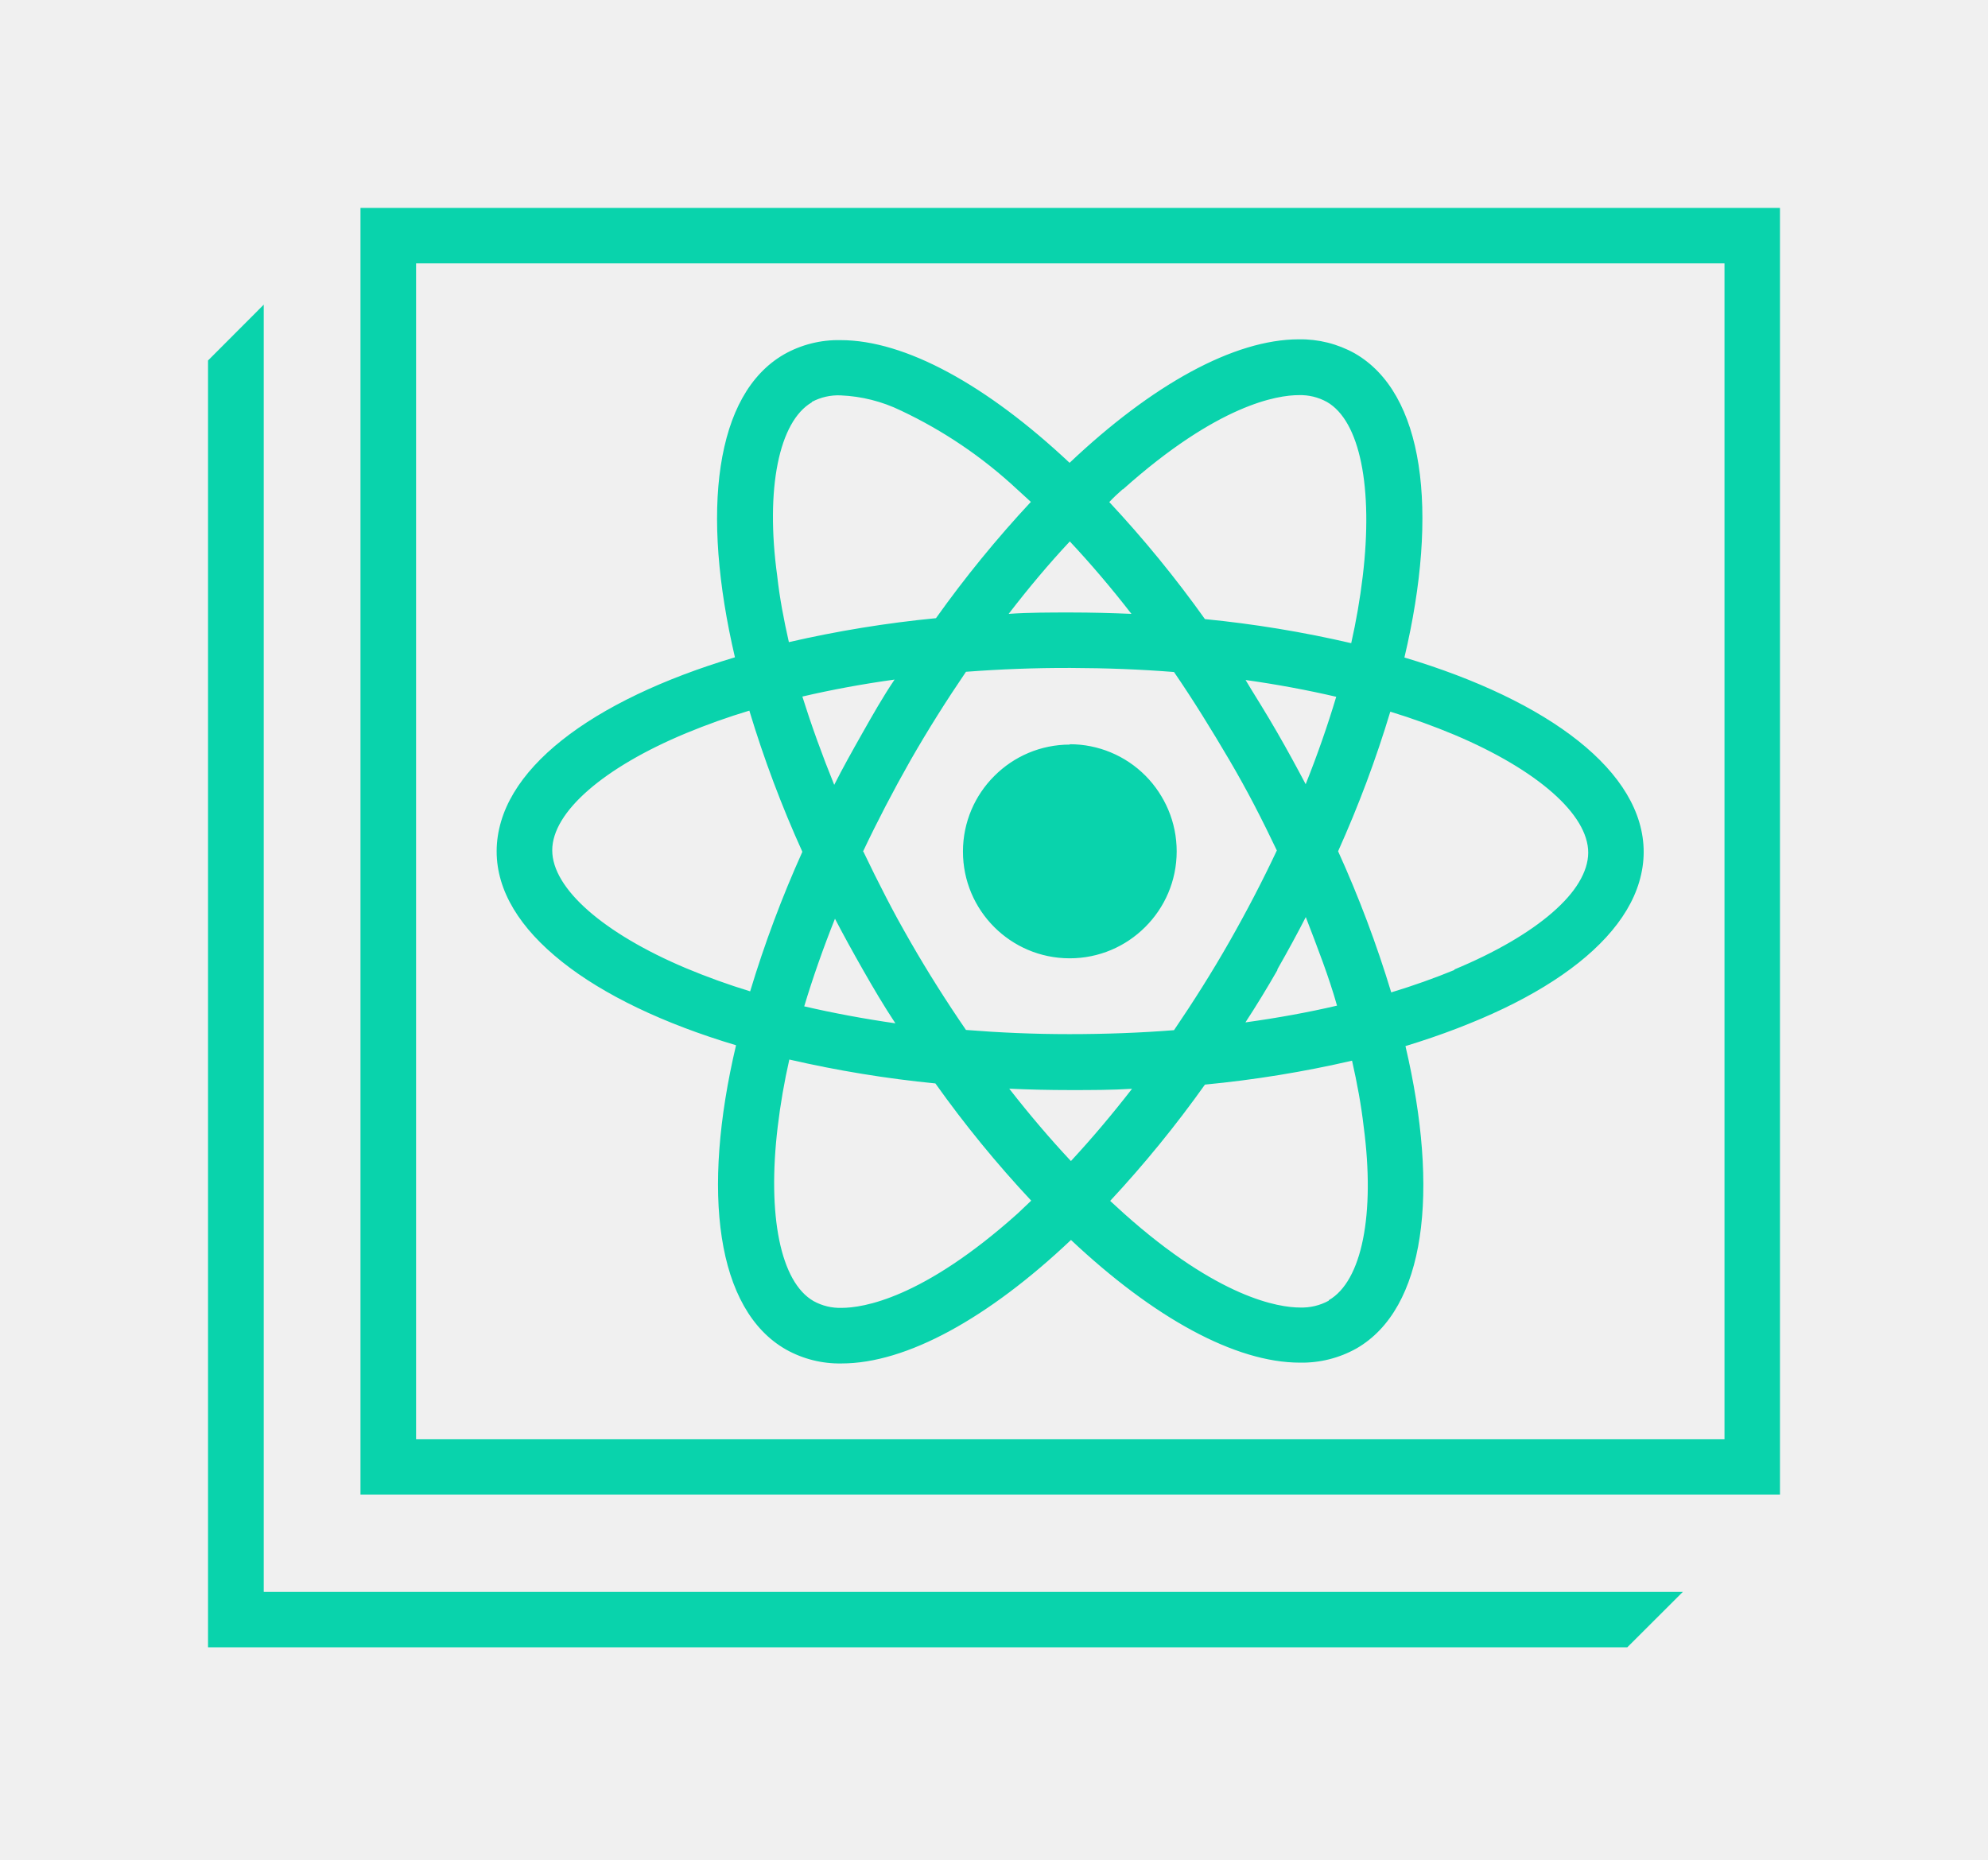
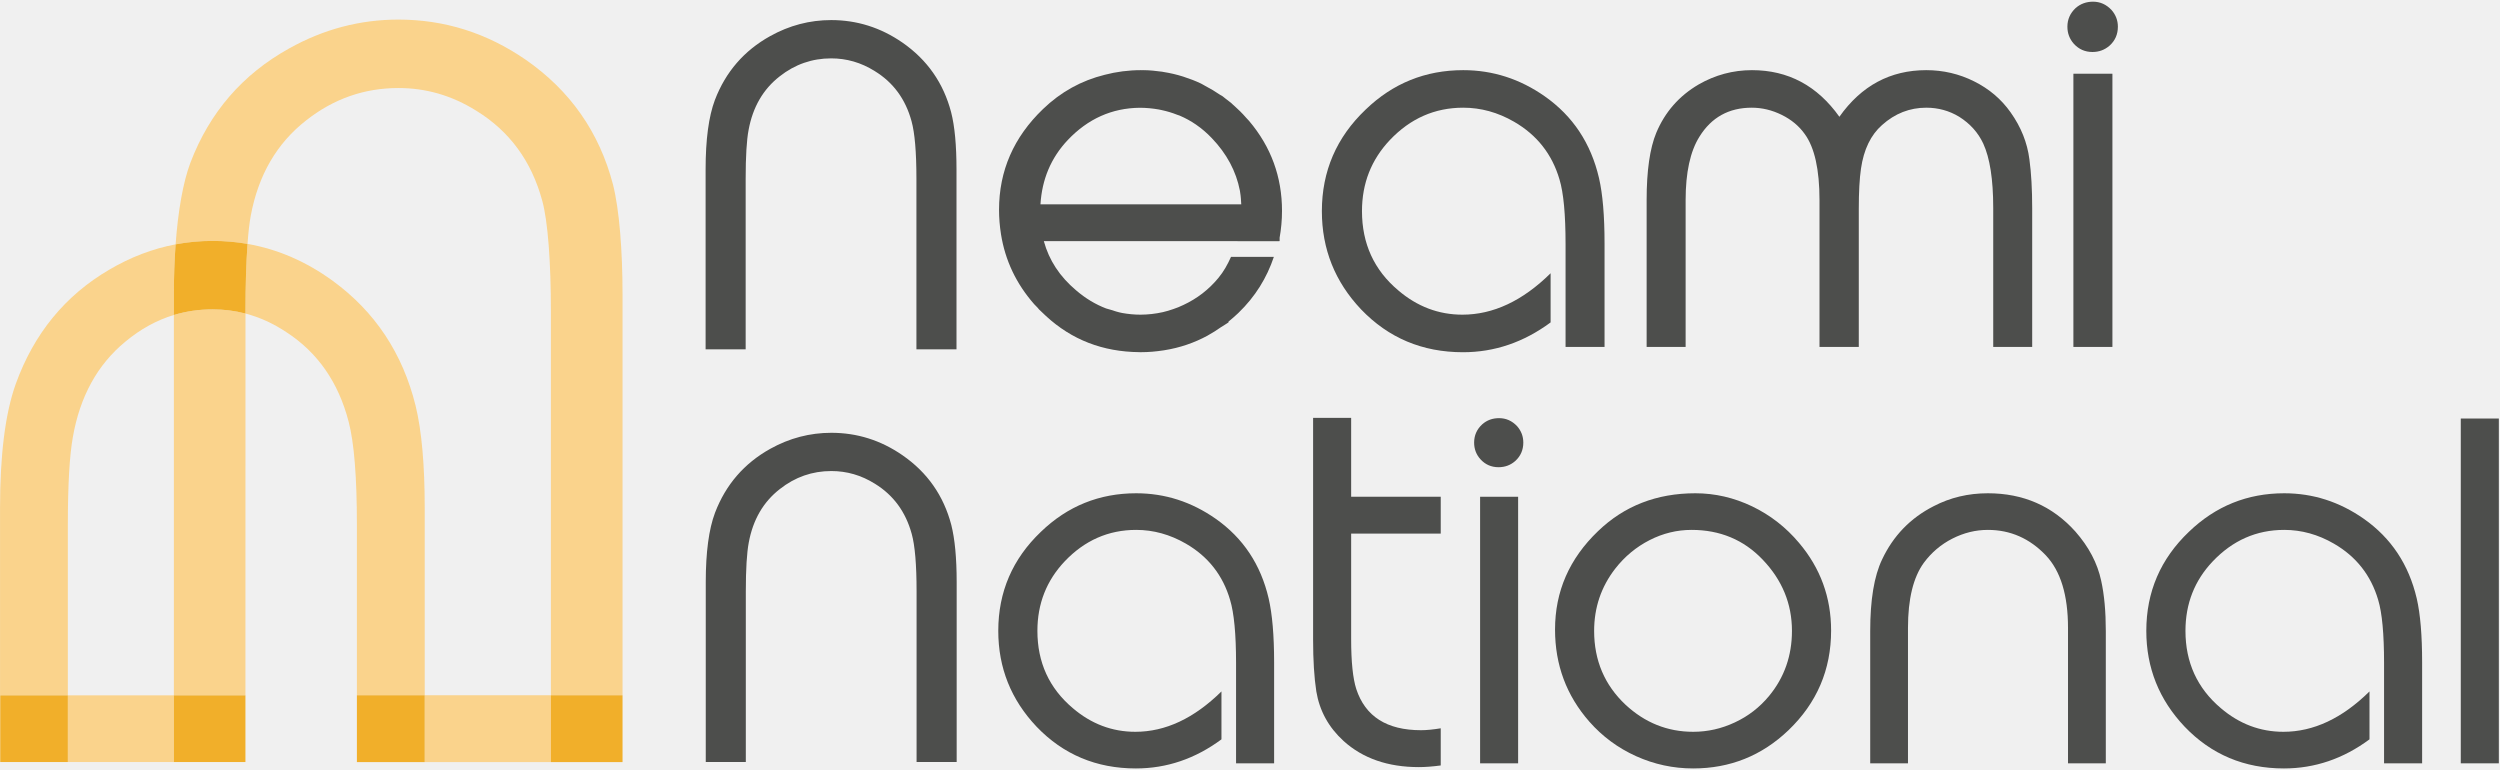
- <svg xmlns="http://www.w3.org/2000/svg" viewBox="0 0 170.96 159.93">
+ <svg xmlns="http://www.w3.org/2000/svg" xmlns:xlink="http://www.w3.org/1999/xlink" class="brand-logo" data-v-0ecae711="" style="width:260px;height:80px" version="1.1" viewBox="0 0 260 80">
  <defs>
-     <style>.cls-1{fill:#09d3ac;}</style>
+     <polygon points="0.024 46.969 0.024 0.019 44.171 0.019 44.171 46.969">
+         </polygon>
+     <polygon points="0.024 46.969 0.024 0.019 44.171 0.019 44.171 46.969">
+         </polygon>
  </defs>
-   <path class="cls-1" d="M141.35,73.27c0-6.89-8.11-13-20.58-16.73,3-12.67,1.69-22.75-4.28-26.16a9.55,9.55,0,0,0-4.79-1.2c-5.57,0-12.61,3.89-19.72,10.62-7.11-6.68-14.13-10.55-19.69-10.55a9.46,9.46,0,0,0-4.86,1.22c-5.94,3.42-7.17,13.44-4.21,26.05-12.41,3.71-20.48,9.77-20.5,16.63s8.12,13,20.59,16.72c-3,12.68-1.7,22.75,4.28,26.16a9.41,9.41,0,0,0,4.78,1.2c5.58,0,12.62-3.89,19.73-10.62,7.1,6.68,14.12,10.55,19.69,10.55a9.59,9.59,0,0,0,4.86-1.22c5.94-3.42,7.16-13.44,4.21-26C133.27,86.18,141.34,80.12,141.35,73.27ZM96.56,42.06c8.19-7.33,13.31-8.12,15.13-8.12h0a4.71,4.71,0,0,1,2.42.58c2.86,1.63,4,7.38,3.09,15a56.73,56.73,0,0,1-1,5.79,97.7,97.7,0,0,0-12.58-2.07,98.47,98.47,0,0,0-8.24-10.08C95.75,42.79,96.15,42.42,96.56,42.06ZM71.77,78.94c.78,1.5,1.61,3,2.47,4.51S76,86.49,77,88c-2.71-.39-5.34-.88-7.84-1.46C69.86,84,70.75,81.5,71.77,78.94ZM69,59.9c2.53-.59,5.18-1.08,7.93-1.46-1,1.48-1.86,3-2.76,4.59s-1.69,3-2.46,4.52Q70.18,63.65,69,59.9Zm5.21,13.34q1.86-3.93,4.09-7.86c1.5-2.62,3.11-5.17,4.77-7.61,2.91-.22,5.91-.34,9-.33s6,.12,8.89.35c1.66,2.42,3.25,5,4.75,7.55s2.88,5.22,4.12,7.83c-1.23,2.62-2.6,5.25-4.08,7.85s-3.11,5.18-4.77,7.62c-2.91.23-5.91.34-9,.34s-6-.13-8.89-.36c-1.66-2.42-3.26-4.94-4.76-7.55S75.5,75.85,74.25,73.24Zm32.86-14.77c2.72.38,5.35.87,7.84,1.45-.74,2.47-1.62,5-2.64,7.55-.79-1.5-1.61-3-2.48-4.51S108,59.93,107.11,58.47Zm2.76,24.92q1.29-2.27,2.46-4.53c1,2.6,2,5.16,2.7,7.66-2.52.59-5.17,1.07-7.92,1.45Q108.52,85.75,109.87,83.39ZM92,46.56c1.8,1.92,3.57,4,5.3,6.23-1.71-.07-3.46-.12-5.23-.12s-3.58,0-5.33.12C88.45,50.57,90.2,48.48,92,46.56Zm-22.18-12A4.82,4.82,0,0,1,72.29,34a13.11,13.11,0,0,1,5.19,1.31,39.07,39.07,0,0,1,10,6.78l1.17,1.07a98.49,98.49,0,0,0-8.16,10,98.88,98.88,0,0,0-12.65,2.06c-.44-1.94-.8-3.84-1-5.67C65.8,42,67,36.24,69.81,34.6ZM64.53,85.26a58.75,58.75,0,0,1-5.54-2c-7.1-3-11.5-6.85-11.5-10.14S51.91,66,59,63.05a57.63,57.63,0,0,1,5.44-1.94A97.93,97.93,0,0,0,69,73.25,98.72,98.72,0,0,0,64.53,85.26Zm23,19.1c-8.19,7.33-13.31,8.11-15.14,8.11a4.69,4.69,0,0,1-2.42-.58c-2.86-1.63-4-7.38-3.09-15a56.07,56.07,0,0,1,1-5.78,99.51,99.51,0,0,0,12.58,2.06,97.17,97.17,0,0,0,8.24,10.08Zm4.57-4.51c-1.8-1.92-3.57-4-5.31-6.23,1.72.08,3.47.12,5.24.12s3.58,0,5.33-.11C95.63,95.85,93.87,97.93,92.09,99.85Zm22.18,12a4.82,4.82,0,0,1-2.48.59c-1.82,0-7-.8-15.16-8.1l-1.17-1.07a98.44,98.44,0,0,0,8.15-10,97,97,0,0,0,12.66-2.06c.44,1.94.79,3.84,1,5.67C118.27,104.42,117.12,110.18,114.27,111.81Zm10.8-28.44c-1.71.7-3.52,1.35-5.44,1.93a98.54,98.54,0,0,0-4.57-12.14,98.1,98.1,0,0,0,4.49-12,58.75,58.75,0,0,1,5.54,2c7.09,3,11.5,6.85,11.49,10.14S132.17,80.42,125.07,83.37ZM92,82.39a9.18,9.18,0,1,0-9.17-9.19A9.17,9.17,0,0,0,92,82.39ZM31,17.88V128.53H153.07V17.88ZM148.3,123.77H35.78V22.65H148.3Zm-85-33.9c-3,12.68-1.7,22.75,4.28,26.16a9.41,9.41,0,0,0,4.78,1.2c5.58,0,12.62-3.89,19.73-10.62,7.1,6.68,14.12,10.55,19.69,10.55a9.59,9.59,0,0,0,4.86-1.22c5.94-3.42,7.16-13.44,4.21-26,12.41-3.72,20.48-9.78,20.49-16.63s-8.11-13-20.58-16.73c3-12.67,1.69-22.75-4.28-26.16a9.55,9.55,0,0,0-4.79-1.2c-5.57,0-12.61,3.89-19.72,10.62-7.11-6.68-14.13-10.55-19.69-10.55a9.46,9.46,0,0,0-4.86,1.22c-5.94,3.42-7.17,13.44-4.21,26.05-12.41,3.71-20.48,9.77-20.5,16.63S50.84,86.13,63.31,89.87Zm24.21,14.49c-8.19,7.33-13.31,8.11-15.14,8.11a4.69,4.69,0,0,1-2.42-.58c-2.86-1.63-4-7.38-3.09-15a56.07,56.07,0,0,1,1-5.78,99.51,99.51,0,0,0,12.58,2.06,97.17,97.17,0,0,0,8.24,10.08Zm24.79-36.89c-.79-1.5-1.61-3-2.48-4.51s-1.8-3-2.72-4.49c2.72.38,5.35.87,7.84,1.45C114.21,62.39,113.33,64.92,112.31,67.47Zm2.72,19c-2.52.59-5.17,1.07-7.92,1.45q1.41-2.22,2.76-4.58t2.46-4.53C113.37,81.46,114.28,84,115,86.52Zm-5.21-13.35c-1.23,2.62-2.6,5.25-4.08,7.85s-3.11,5.18-4.77,7.62c-2.91.23-5.91.34-9,.34s-6-.13-8.89-.36c-1.66-2.42-3.26-4.94-4.76-7.55s-2.87-5.22-4.12-7.83q1.86-3.93,4.09-7.86c1.5-2.62,3.11-5.17,4.77-7.61,2.91-.22,5.91-.34,9-.33s6,.12,8.89.35c1.66,2.42,3.25,5,4.75,7.55S108.58,70.56,109.82,73.17ZM77,88c-2.71-.39-5.34-.88-7.84-1.46.74-2.46,1.63-5,2.65-7.55.78,1.5,1.61,3,2.47,4.51S76,86.49,77,88ZM74.21,63c-.87,1.5-1.69,3-2.46,4.52Q70.18,63.65,69,59.9c2.53-.59,5.18-1.08,7.93-1.46C76,59.92,75.11,61.45,74.21,63ZM92.09,99.85c-1.8-1.92-3.57-4-5.31-6.23,1.72.08,3.47.12,5.24.12s3.58,0,5.33-.11C95.63,95.85,93.87,97.93,92.09,99.85Zm22.18,12a4.82,4.82,0,0,1-2.48.59c-1.82,0-7-.8-15.16-8.1l-1.17-1.07a98.44,98.44,0,0,0,8.15-10,97,97,0,0,0,12.66-2.06c.44,1.94.79,3.84,1,5.67C118.27,104.42,117.12,110.18,114.27,111.81Zm5.28-50.66a58.75,58.75,0,0,1,5.54,2c7.09,3,11.5,6.85,11.49,10.14s-4.41,7.16-11.51,10.11c-1.71.7-3.52,1.35-5.44,1.93a98.54,98.54,0,0,0-4.57-12.14A98.1,98.1,0,0,0,119.55,61.15Zm-23-19.09c8.19-7.33,13.31-8.12,15.13-8.12h0a4.71,4.71,0,0,1,2.42.58c2.86,1.63,4,7.38,3.09,15a56.73,56.73,0,0,1-1,5.79,97.7,97.7,0,0,0-12.58-2.07,98.47,98.47,0,0,0-8.24-10.08C95.75,42.79,96.15,42.42,96.56,42.06ZM92,46.56c1.8,1.92,3.57,4,5.3,6.23-1.71-.07-3.46-.12-5.23-.12s-3.58,0-5.33.12C88.45,50.57,90.2,48.48,92,46.56Zm-22.18-12A4.82,4.82,0,0,1,72.29,34a13.11,13.11,0,0,1,5.19,1.31,39.07,39.07,0,0,1,10,6.78l1.17,1.07a98.49,98.49,0,0,0-8.16,10,98.88,98.88,0,0,0-12.65,2.06c-.44-1.94-.8-3.84-1-5.67C65.8,42,67,36.24,69.81,34.6ZM59,63.05a57.63,57.63,0,0,1,5.44-1.94A97.93,97.93,0,0,0,69,73.25a98.72,98.72,0,0,0-4.49,12,58.75,58.75,0,0,1-5.54-2c-7.1-3-11.5-6.85-11.5-10.14S51.91,66,59,63.05Zm33,1a9.18,9.18,0,1,0,9.17,9.19A9.17,9.17,0,0,0,92,64Zm0,0a9.18,9.18,0,1,0,9.17,9.19A9.17,9.17,0,0,0,92,64Zm0,0a9.18,9.18,0,1,0,9.17,9.19A9.17,9.17,0,0,0,92,64Zm49.35,9.24c0-6.89-8.11-13-20.58-16.73,3-12.67,1.69-22.75-4.28-26.16a9.55,9.55,0,0,0-4.79-1.2c-5.57,0-12.61,3.89-19.72,10.62-7.11-6.68-14.13-10.55-19.69-10.55a9.46,9.46,0,0,0-4.86,1.22c-5.94,3.42-7.17,13.44-4.21,26.05-12.41,3.71-20.48,9.77-20.5,16.63s8.12,13,20.59,16.72c-3,12.68-1.7,22.75,4.28,26.16a9.41,9.41,0,0,0,4.78,1.2c5.58,0,12.62-3.89,19.73-10.62,7.1,6.68,14.12,10.55,19.69,10.55a9.59,9.59,0,0,0,4.86-1.22c5.94-3.42,7.16-13.44,4.21-26C133.27,86.18,141.34,80.12,141.35,73.27ZM96.56,42.06c8.19-7.33,13.31-8.12,15.13-8.12h0a4.71,4.71,0,0,1,2.42.58c2.86,1.63,4,7.38,3.09,15a56.73,56.73,0,0,1-1,5.79,97.7,97.7,0,0,0-12.58-2.07,98.47,98.47,0,0,0-8.24-10.08C95.75,42.79,96.15,42.42,96.56,42.06ZM71.77,78.94c.78,1.5,1.61,3,2.47,4.51S76,86.49,77,88c-2.71-.39-5.34-.88-7.84-1.46C69.86,84,70.75,81.5,71.77,78.94ZM69,59.9c2.53-.59,5.18-1.08,7.93-1.46-1,1.48-1.86,3-2.76,4.59s-1.69,3-2.46,4.52Q70.18,63.65,69,59.9Zm5.21,13.34q1.86-3.93,4.09-7.86c1.5-2.62,3.11-5.17,4.77-7.61,2.91-.22,5.91-.34,9-.33s6,.12,8.89.35c1.66,2.42,3.25,5,4.75,7.55s2.88,5.22,4.12,7.83c-1.23,2.62-2.6,5.25-4.08,7.85s-3.11,5.18-4.77,7.62c-2.91.23-5.91.34-9,.34s-6-.13-8.89-.36c-1.66-2.42-3.26-4.94-4.76-7.55S75.5,75.85,74.25,73.24Zm32.86-14.77c2.72.38,5.35.87,7.84,1.45-.74,2.47-1.62,5-2.64,7.55-.79-1.5-1.61-3-2.48-4.51S108,59.93,107.11,58.47Zm2.76,24.92q1.29-2.27,2.46-4.53c1,2.6,2,5.16,2.7,7.66-2.52.59-5.17,1.07-7.92,1.45Q108.52,85.75,109.87,83.39ZM92,46.56c1.8,1.92,3.57,4,5.3,6.23-1.71-.07-3.46-.12-5.23-.12s-3.58,0-5.33.12C88.45,50.57,90.2,48.48,92,46.56Zm-22.18-12A4.82,4.82,0,0,1,72.29,34a13.11,13.11,0,0,1,5.19,1.31,39.07,39.07,0,0,1,10,6.78l1.17,1.07a98.49,98.49,0,0,0-8.16,10,98.88,98.88,0,0,0-12.65,2.06c-.44-1.94-.8-3.84-1-5.67C65.8,42,67,36.24,69.81,34.6ZM64.53,85.26a58.75,58.75,0,0,1-5.54-2c-7.1-3-11.5-6.85-11.5-10.14S51.91,66,59,63.05a57.63,57.63,0,0,1,5.44-1.94A97.93,97.93,0,0,0,69,73.25,98.72,98.72,0,0,0,64.53,85.26Zm23,19.1c-8.19,7.33-13.31,8.11-15.14,8.11a4.69,4.69,0,0,1-2.42-.58c-2.86-1.63-4-7.38-3.09-15a56.07,56.07,0,0,1,1-5.78,99.51,99.51,0,0,0,12.58,2.06,97.17,97.17,0,0,0,8.24,10.08Zm4.57-4.51c-1.8-1.92-3.57-4-5.31-6.23,1.72.08,3.47.12,5.24.12s3.58,0,5.33-.11C95.63,95.85,93.87,97.93,92.09,99.85Zm22.18,12a4.82,4.82,0,0,1-2.48.59c-1.82,0-7-.8-15.16-8.1l-1.17-1.07a98.44,98.44,0,0,0,8.15-10,97,97,0,0,0,12.66-2.06c.44,1.94.79,3.84,1,5.67C118.27,104.42,117.12,110.18,114.27,111.81Zm10.8-28.44c-1.71.7-3.52,1.35-5.44,1.93a98.54,98.54,0,0,0-4.57-12.14,98.1,98.1,0,0,0,4.49-12,58.75,58.75,0,0,1,5.54,2c7.09,3,11.5,6.85,11.49,10.14S132.17,80.42,125.07,83.37ZM92,82.39a9.18,9.18,0,1,0-9.17-9.19A9.17,9.17,0,0,0,92,82.39Zm-69.32,54.5V26.2L17.89,31V141.66H139.94l4.78-4.77Z" />
+   <g fill="none" fill-rule="evenodd" stroke="none" stroke-width="1">
+     <g>
+       <g>
+         <path d="M108.208,21.251 C108.365,18.683 109.283,16.425 111.053,14.558 C113.144,12.354 115.64,11.239 118.532,11.208 C119.212,11.208 119.87,11.275 120.499,11.384 C120.6,11.402 120.697,11.426 120.8,11.446 C121.361,11.565 121.902,11.725 122.421,11.934 C122.507,11.962 122.586,11.984 122.672,12.018 C123.277,12.275 123.852,12.59 124.397,12.966 L124.435,12.995 C124.995,13.379 125.524,13.84 126.019,14.357 C127.581,15.984 128.558,17.809 128.949,19.83 C128.962,19.881 128.964,19.945 128.974,20.001 C129.047,20.411 129.064,20.828 129.091,21.251 L108.208,21.251 Z M129.906,12.577 C129.807,12.462 129.701,12.359 129.597,12.244 C129.395,12.013 129.184,11.783 128.962,11.565 C128.806,11.41 128.647,11.267 128.488,11.121 C128.39,11.038 128.311,10.946 128.203,10.863 L128.125,10.786 C128.057,10.727 128.001,10.667 127.929,10.621 C127.884,10.58 127.837,10.549 127.793,10.516 C127.673,10.426 127.552,10.33 127.433,10.239 C127.343,10.168 127.262,10.091 127.161,10.02 C127.067,9.953 126.964,9.913 126.867,9.846 C126.379,9.513 125.872,9.206 125.339,8.932 C125.263,8.889 125.187,8.841 125.111,8.802 C125.041,8.766 124.968,8.722 124.898,8.686 C124.322,8.412 123.731,8.187 123.136,7.996 C123.096,7.98 123.056,7.972 123.017,7.956 C122.361,7.749 121.694,7.595 121.019,7.488 C120.97,7.479 120.919,7.467 120.874,7.46 C120.207,7.369 119.539,7.296 118.861,7.296 C118.821,7.296 118.778,7.302 118.739,7.302 L118.676,7.296 C117.352,7.296 116.097,7.464 114.898,7.777 C112.468,8.377 110.326,9.556 108.472,11.342 C105.423,14.272 103.9,17.762 103.9,21.819 C103.9,22.686 103.973,23.523 104.099,24.333 L104.099,24.366 L104.104,24.366 C104.538,27.08 105.683,29.501 107.553,31.634 C107.668,31.764 107.795,31.876 107.913,32.003 C107.964,32.058 108.006,32.122 108.06,32.181 C108.181,32.309 108.314,32.416 108.438,32.539 C108.549,32.644 108.661,32.757 108.777,32.861 C111.454,35.335 114.69,36.592 118.5,36.624 C118.543,36.624 118.587,36.632 118.628,36.632 L118.647,36.632 L118.67,36.627 C119.465,36.627 120.23,36.557 120.98,36.442 C121.023,36.437 121.06,36.43 121.098,36.424 C122.707,36.168 124.212,35.655 125.615,34.889 L125.63,34.877 C126.099,34.62 126.552,34.329 126.992,34.02 C127.247,33.845 127.514,33.714 127.763,33.531 L127.763,33.448 C128.11,33.166 128.453,32.868 128.783,32.555 C130.569,30.836 131.756,28.874 132.48,26.717 L128.024,26.717 C127.679,27.485 127.275,28.231 126.713,28.906 C125.714,30.114 124.503,31.051 123.072,31.717 C122.72,31.891 122.361,32.031 121.996,32.153 C121.929,32.181 121.859,32.193 121.789,32.22 C121.507,32.312 121.224,32.396 120.941,32.462 C120.172,32.635 119.398,32.721 118.616,32.726 C117.965,32.726 117.337,32.662 116.728,32.555 C116.301,32.476 115.894,32.34 115.487,32.209 C115.334,32.162 115.18,32.13 115.033,32.079 C113.933,31.657 112.894,31.037 111.916,30.196 C110.215,28.762 109.106,27.08 108.557,25.075 L128.705,25.075 L128.701,25.083 L133.01,25.083 L133.01,25.075 L133.08,25.075 C133.08,25.075 133.08,24.928 133.08,24.722 C133.239,23.829 133.329,22.895 133.329,21.938 C133.329,18.394 132.189,15.276 129.906,12.577 Z" fill="#4D4E4C" fill-rule="nonzero">
+                 </path>
+         <path d="M160.659,10.02 C158.075,8.206 155.242,7.296 152.178,7.296 C148.244,7.296 144.859,8.663 142.021,11.402 C138.991,14.288 137.474,17.809 137.474,21.961 C137.474,25.905 138.836,29.308 141.557,32.181 C144.401,35.147 147.928,36.632 152.149,36.632 C155.427,36.632 158.465,35.599 161.263,33.531 L161.263,28.419 C158.35,31.293 155.289,32.726 152.09,32.726 C149.616,32.726 147.389,31.883 145.415,30.196 C142.9,28.081 141.646,25.329 141.646,21.961 C141.646,19.072 142.613,16.607 144.552,14.558 C146.681,12.317 149.218,11.2 152.178,11.2 C154.014,11.2 155.78,11.688 157.47,12.665 C159.844,14.039 161.42,16.04 162.188,18.664 C162.609,20.057 162.818,22.297 162.818,25.377 L162.818,36.081 L166.873,36.081 L166.873,25.321 C166.873,22.451 166.681,20.184 166.297,18.521 C165.456,14.9 163.575,12.069 160.659,10.02" fill="#4D4E4C" fill-rule="nonzero">
+                 </path>
+         <path d="M209.105,11.688 C208.129,10.306 206.861,9.234 205.306,8.46 C203.757,7.686 202.095,7.296 200.331,7.296 C196.591,7.296 193.578,8.913 191.296,12.145 C188.998,8.913 185.966,7.296 182.207,7.296 C180.234,7.296 178.382,7.793 176.656,8.785 C174.624,9.976 173.158,11.651 172.252,13.812 C171.587,15.419 171.25,17.75 171.25,20.811 L171.25,36.081 L175.305,36.081 L175.305,20.811 C175.305,17.945 175.783,15.741 176.744,14.212 C177.989,12.204 179.805,11.2 182.18,11.2 C183.256,11.2 184.293,11.45 185.3,11.947 C186.307,12.443 187.109,13.113 187.702,13.952 C188.716,15.348 189.228,17.635 189.228,20.811 L189.228,36.081 L193.314,36.081 L193.314,21.732 C193.314,19.973 193.39,18.576 193.542,17.54 C193.829,15.554 194.56,14.039 195.73,13.006 C197.071,11.803 198.607,11.2 200.331,11.2 C201.578,11.2 202.721,11.517 203.757,12.145 C204.884,12.856 205.722,13.784 206.258,14.931 C206.946,16.425 207.295,18.652 207.295,21.617 L207.295,36.081 L211.348,36.081 L211.348,21.673 C211.348,19.708 211.254,18 211.058,16.567 C210.834,14.824 210.18,13.201 209.105,11.688" fill="#4D4E4C" fill-rule="nonzero">
+                 </path>
+         <polygon points="215.633 36.081 219.691 36.081 219.691 7.667 215.633 7.667" fill="#4D4E4C" fill-rule="nonzero">
+                 </polygon>
+         <path d="M219.593,1.032 C219.05,0.461 218.415,0.175 217.674,0.175 C216.972,0.175 216.371,0.397 215.865,0.838 C215.296,1.375 215.009,2.02 215.009,2.776 C215.009,3.462 215.234,4.05 215.675,4.55 C216.194,5.12 216.843,5.407 217.616,5.407 C218.303,5.407 218.893,5.185 219.398,4.744 C219.969,4.229 220.26,3.573 220.26,2.776 C220.26,2.113 220.032,1.529 219.593,1.032" fill="#4D4E4C" fill-rule="nonzero">
+                 </path>
+         <path d="M157.778,44.321 C157.253,43.766 156.63,43.488 155.903,43.488 C155.22,43.488 154.635,43.699 154.145,44.135 C153.585,44.656 153.309,45.287 153.309,46.03 C153.309,46.693 153.525,47.268 153.957,47.752 C154.462,48.314 155.096,48.59 155.85,48.59 C156.519,48.59 157.096,48.375 157.587,47.943 C158.142,47.439 158.424,46.8 158.424,46.03 C158.424,45.379 158.207,44.811 157.778,44.321" fill="#4D4E4C" fill-rule="nonzero">
+                 </path>
+         <path d="M126.443,53.958 C123.917,52.186 121.156,51.3 118.163,51.3 C114.327,51.3 111.024,52.636 108.258,55.304 C105.302,58.122 103.821,61.556 103.821,65.61 C103.821,69.453 105.15,72.776 107.806,75.578 C110.576,78.469 114.019,79.918 118.134,79.918 C121.333,79.918 124.301,78.915 127.032,76.892 L127.032,71.91 C124.185,74.71 121.206,76.107 118.078,76.107 C115.665,76.107 113.492,75.29 111.568,73.645 C109.116,71.573 107.89,68.893 107.89,65.61 C107.89,62.791 108.838,60.38 110.725,58.384 C112.802,56.197 115.283,55.109 118.163,55.109 C119.96,55.109 121.678,55.585 123.33,56.538 C125.647,57.875 127.182,59.832 127.929,62.391 C128.34,63.751 128.55,65.932 128.55,68.945 L128.55,79.386 L132.508,79.386 L132.508,68.884 C132.508,66.082 132.316,63.87 131.943,62.251 C131.123,58.717 129.286,55.959 126.443,53.958" fill="#4D4E4C" fill-rule="nonzero">
+                 </path>
+         <path d="M140.52,43.456 L136.562,43.456 L136.562,66.503 C136.562,68.655 136.673,70.449 136.897,71.91 C137.234,73.927 138.176,75.643 139.733,77.063 C141.734,78.873 144.344,79.779 147.56,79.779 C148.217,79.779 148.975,79.722 149.836,79.608 L149.836,75.743 C149.048,75.872 148.366,75.941 147.787,75.941 C144.228,75.941 141.988,74.51 141.053,71.66 C140.699,70.556 140.52,68.83 140.52,66.475 L140.52,55.498 L149.836,55.498 L149.836,51.663 L140.52,51.663 L140.52,43.456" fill="#4D4E4C" fill-rule="nonzero">
+                 </path>
+         <polygon points="153.931 79.386 157.885 79.386 157.885 51.663 153.931 51.663" fill="#4D4E4C" fill-rule="nonzero">
+                 </polygon>
+         <path d="M183.982,72.382 C183.004,73.562 181.823,74.48 180.428,75.129 C179.032,75.785 177.59,76.107 176.091,76.107 C173.419,76.107 171.068,75.165 169.046,73.284 C166.881,71.242 165.79,68.687 165.79,65.61 C165.79,63.184 166.521,61.029 167.982,59.142 C168.971,57.873 170.168,56.883 171.56,56.172 C172.954,55.461 174.408,55.109 175.924,55.109 C178.88,55.109 181.343,56.137 183.306,58.189 C185.344,60.313 186.363,62.791 186.363,65.61 C186.363,68.202 185.568,70.461 183.982,72.382 Z M182.21,52.655 C180.32,51.754 178.354,51.3 176.317,51.3 C172.292,51.3 168.916,52.616 166.186,55.248 C163.208,58.106 161.724,61.508 161.724,65.471 C161.724,69.147 162.912,72.339 165.289,75.048 C166.654,76.6 168.276,77.794 170.155,78.643 C172.037,79.492 174.015,79.918 176.091,79.918 C179.925,79.918 183.232,78.593 186.003,75.941 C188.957,73.105 190.435,69.647 190.435,65.582 C190.435,62.123 189.325,59.084 187.094,56.452 C185.729,54.827 184.102,53.564 182.21,52.655 Z" fill="#4D4E4C" fill-rule="nonzero">
+                 </path>
+         <path d="M215.831,55.271 C213.457,52.628 210.424,51.3 206.738,51.3 C204.695,51.3 202.818,51.746 201.099,52.644 C198.684,53.873 196.894,55.725 195.736,58.189 C194.911,59.908 194.502,62.391 194.502,65.637 L194.502,79.386 L198.43,79.386 L198.43,65.3 C198.43,62.295 198.98,60.037 200.084,58.524 C200.873,57.461 201.856,56.621 203.05,56.014 C204.239,55.411 205.465,55.109 206.738,55.109 C209.074,55.109 211.09,55.994 212.773,57.764 C214.308,59.392 215.073,61.902 215.073,65.3 L215.073,79.386 L219.004,79.386 L219.004,65.637 C219.004,63.601 218.845,61.854 218.523,60.396 C218.134,58.571 217.236,56.866 215.831,55.271" fill="#4D4E4C" fill-rule="nonzero">
+                 </path>
+         <path d="M245.841,53.958 C243.312,52.186 240.553,51.3 237.561,51.3 C233.723,51.3 230.422,52.636 227.65,55.304 C224.694,58.122 223.216,61.556 223.216,65.61 C223.216,69.453 224.547,72.776 227.206,75.578 C229.969,78.469 233.418,79.918 237.532,79.918 C240.731,79.918 243.697,78.915 246.427,76.892 L246.427,71.91 C243.586,74.71 240.601,76.107 237.475,76.107 C235.063,76.107 232.891,75.29 230.963,73.645 C228.515,71.573 227.288,68.893 227.288,65.61 C227.288,62.791 228.229,60.38 230.123,58.384 C232.202,56.197 234.676,55.109 237.561,55.109 C239.356,55.109 241.078,55.585 242.723,56.538 C245.043,57.875 246.578,59.832 247.331,62.391 C247.739,63.751 247.942,65.932 247.942,68.945 L247.942,79.386 L251.901,79.386 L251.901,68.884 C251.901,66.082 251.717,63.87 251.343,62.251 C250.516,58.717 248.685,55.959 245.841,53.958" fill="#4D4E4C" fill-rule="nonzero">
+                 </path>
+         <polygon points="255.921 79.386 259.879 79.386 259.879 43.527 255.921 43.527" fill="#4D4E4C" fill-rule="nonzero">
+                 </polygon>
+         <path d="M93.838,4.418 C91.58,2.862 89.118,2.088 86.443,2.088 C84.208,2.088 82.089,2.644 80.09,3.759 C77.384,5.265 75.467,7.475 74.348,10.402 C73.706,12.109 73.383,14.518 73.383,17.628 L73.383,36.33 L77.549,36.33 L77.549,18.59 C77.549,16.274 77.651,14.579 77.856,13.498 C78.296,11.127 79.372,9.278 81.082,7.945 C82.672,6.69 84.461,6.071 86.443,6.071 C88.053,6.071 89.558,6.507 90.965,7.388 C92.895,8.567 94.174,10.306 94.8,12.606 C95.137,13.823 95.308,15.816 95.308,18.59 L95.308,36.33 L99.476,36.33 L99.476,17.628 C99.476,15.106 99.29,13.121 98.917,11.672 C98.12,8.631 96.426,6.209 93.838,4.418" fill="#4D4E4C" fill-rule="nonzero">
+                 </path>
+         <path d="M93.852,47.34 C91.598,45.784 89.135,45.011 86.459,45.011 C84.223,45.011 82.106,45.565 80.108,46.676 C77.399,48.185 75.484,50.397 74.365,53.319 C73.721,55.03 73.399,57.435 73.399,60.544 L73.399,79.248 L77.565,79.248 L77.565,61.508 C77.565,59.194 77.669,57.496 77.873,56.415 C78.313,54.044 79.388,52.198 81.099,50.865 C82.69,49.611 84.475,48.989 86.459,48.989 C88.071,48.989 89.572,49.423 90.984,50.305 C92.913,51.489 94.19,53.228 94.819,55.526 C95.157,56.74 95.324,58.738 95.324,61.508 L95.324,79.248 L99.494,79.248 L99.494,60.544 C99.494,58.028 99.303,56.042 98.934,54.589 C98.137,51.547 96.444,49.129 93.852,47.34" fill="#4D4E4C" fill-rule="nonzero">
+                 </path>
+         <polygon points="7.056 79.252 18.082 79.252 18.082 72.316 7.056 72.316" fill="#FAD38C" fill-rule="nonzero">
+                 </polygon>
+         <path d="M25.526,72.316 L18.083,72.316 L18.083,32.758 C19.367,32.368 20.709,32.173 22.108,32.173 C23.283,32.173 24.423,32.318 25.53,32.608 L25.526,72.316" fill="#FAD38C" fill-rule="nonzero">
+                 </path>
+         <g transform="translate(0, 25.34693)">
+           <g>
+             <mask fill="white">
+               <use xlink:href="#path-1">
+                             </use>
+             </mask>
+             <g>
+                         </g>
+             <path d="M44.171,46.96 L37.118,46.96 L37.118,29.227 C37.118,24.264 36.829,20.697 36.261,18.518 C35.198,14.412 33.033,11.301 29.762,9.185 C28.405,8.285 26.996,7.646 25.53,7.261 L25.53,6.989 C25.53,4.416 25.602,1.969 25.742,0.019 C28.892,0.571 31.852,1.854 34.626,3.876 C39.01,7.081 41.875,11.404 43.222,16.847 C43.854,19.444 44.171,22.993 44.171,27.495 L44.171,46.96" fill="#FAD38C" fill-rule="nonzero" mask="url(#mask-2)">
+                         </path>
+           </g>
+           <g>
+             <mask fill="white">
+               <use xlink:href="#path-3">
+                             </use>
+             </mask>
+             <g>
+                         </g>
+             <path d="M7.056,46.969 L0.004,46.969 L0.004,27.495 C0.004,21.941 0.548,17.634 1.639,14.58 C3.532,9.348 6.768,5.389 11.358,2.703 C13.574,1.397 15.875,0.517 18.264,0.065 C18.143,1.712 18.083,3.461 18.083,5.259 L18.083,7.411 C16.288,7.955 14.606,8.879 13.035,10.187 C10.14,12.571 8.32,15.875 7.577,20.106 C7.232,22.044 7.056,25.081 7.056,29.227 L7.056,46.969" fill="#FAD38C" fill-rule="nonzero" mask="url(#mask-4)">
+                         </path>
+           </g>
+         </g>
+         <polygon points="44.171 79.258 57.293 79.258 57.293 72.307 44.171 72.307" fill="#FAD38C" fill-rule="nonzero">
+                 </polygon>
+         <path d="M64.744,72.307 L57.293,72.307 L57.293,32.336 C57.293,27.373 56.992,23.026 56.387,20.854 C55.268,16.738 52.978,13.63 49.527,11.513 C47.007,9.937 44.317,9.155 41.437,9.155 C37.889,9.155 34.692,10.274 31.849,12.514 C28.789,14.9 26.865,18.206 26.078,22.439 C25.94,23.173 25.828,24.177 25.742,25.366 C24.558,25.159 23.347,25.055 22.108,25.055 C20.803,25.055 19.521,25.174 18.264,25.412 C18.515,21.97 19.03,18.973 19.807,16.908 C21.807,11.677 25.23,7.721 30.076,5.035 C33.648,3.037 37.439,2.037 41.437,2.037 C46.222,2.037 50.627,3.426 54.662,6.204 C59.293,9.414 62.321,13.736 63.748,19.178 C64.412,21.776 64.744,26.103 64.744,30.606 L64.744,72.307" fill="#FAD38C" fill-rule="nonzero">
+                 </path>
+         <g fill="#F1AF2A" fill-rule="nonzero" transform="translate(0, 72.08034)">
+           <polygon points="18.083 7.172 25.526 7.172 25.526 0.235 18.083 0.235">
+                     </polygon>
+           <polygon points="0.024 7.172 7.056 7.172 7.056 0.235 0.024 0.235">
+                     </polygon>
+         </g>
+         <path d="M25.743,25.366 C24.558,25.159 23.347,25.055 22.108,25.055 C20.803,25.055 19.521,25.174 18.264,25.412 C18.143,27.059 18.083,28.808 18.083,30.606 L18.083,32.758 C19.367,32.368 20.709,32.173 22.108,32.173 C23.283,32.173 24.423,32.318 25.53,32.608 L25.53,32.336 C25.53,29.763 25.602,27.316 25.743,25.366" fill="#F1AF2A" fill-rule="nonzero">
+                 </path>
+         <polygon points="57.293 79.258 64.744 79.258 64.744 72.307 57.293 72.307" fill="#F1AF2A" fill-rule="nonzero">
+                 </polygon>
+         <polygon points="37.118 79.258 44.171 79.258 44.171 72.307 37.118 72.307" fill="#F1AF2A" fill-rule="nonzero">
+                 </polygon>
+       </g>
+     </g>
+   </g>
</svg>
